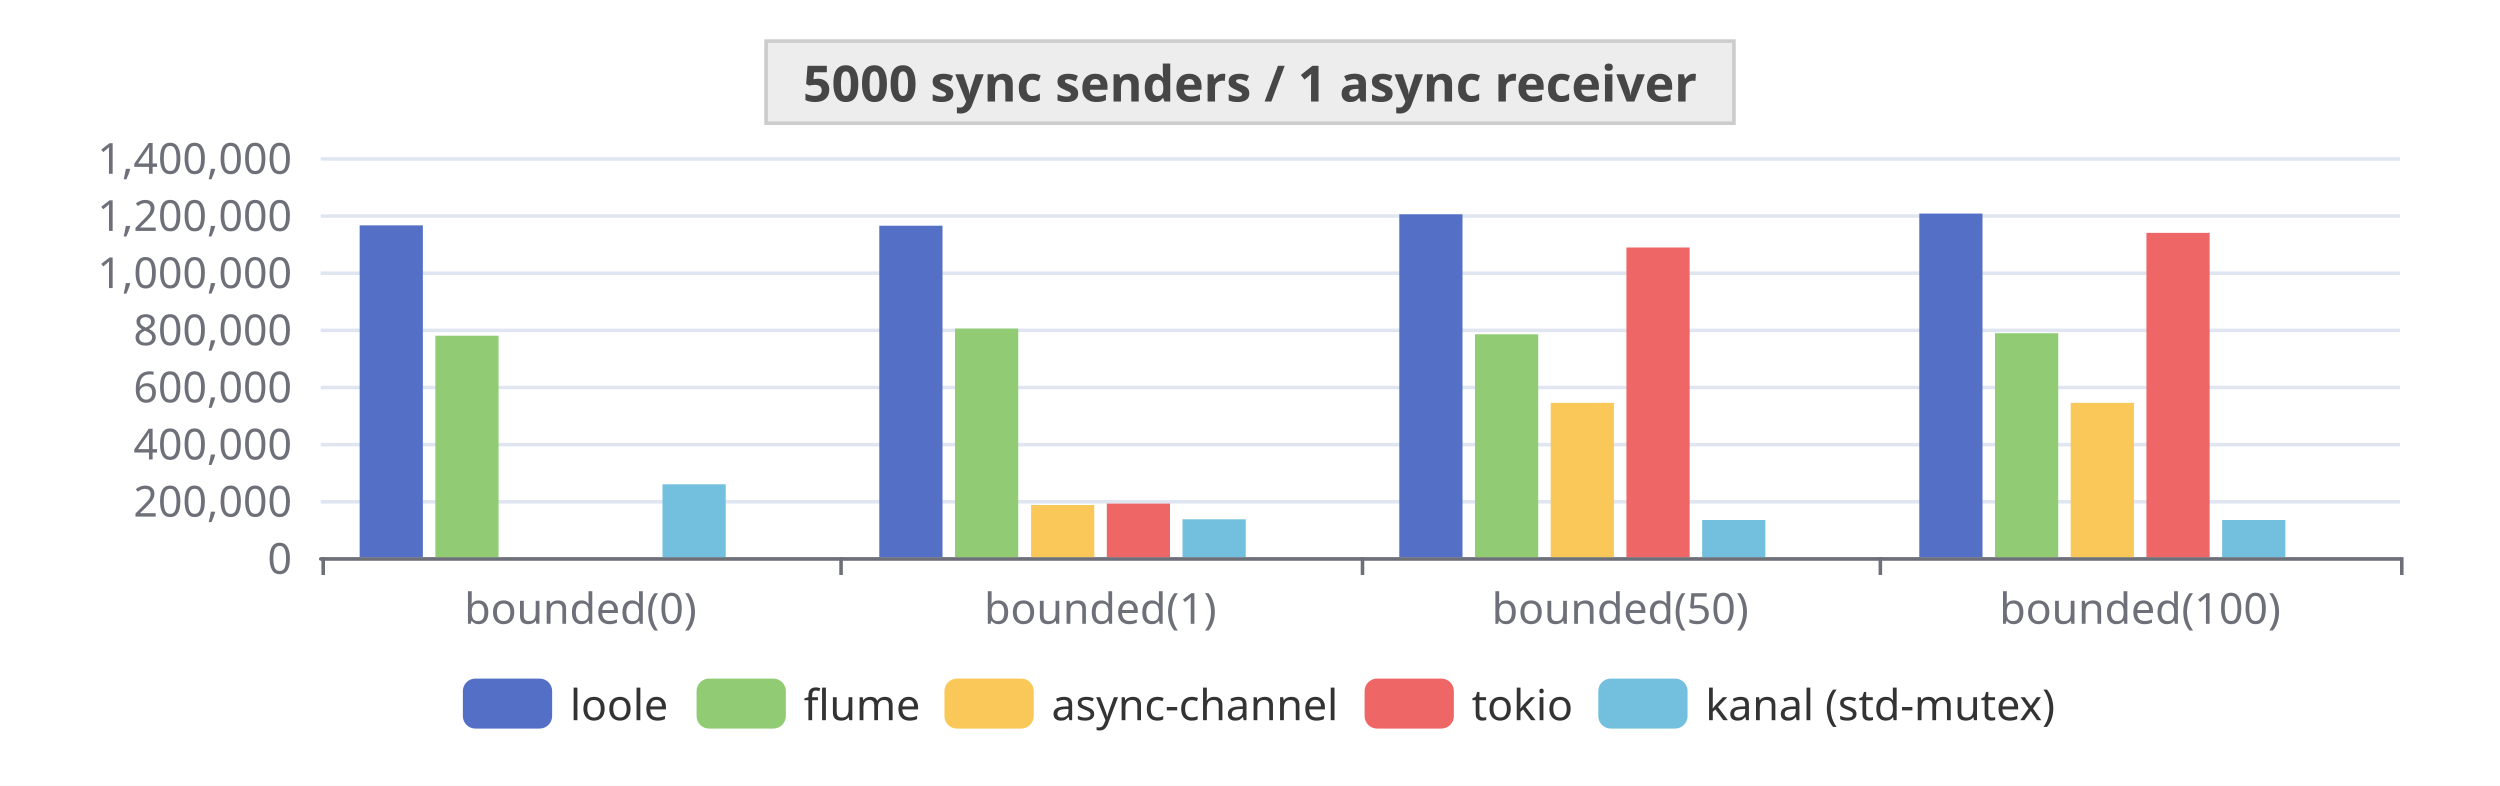
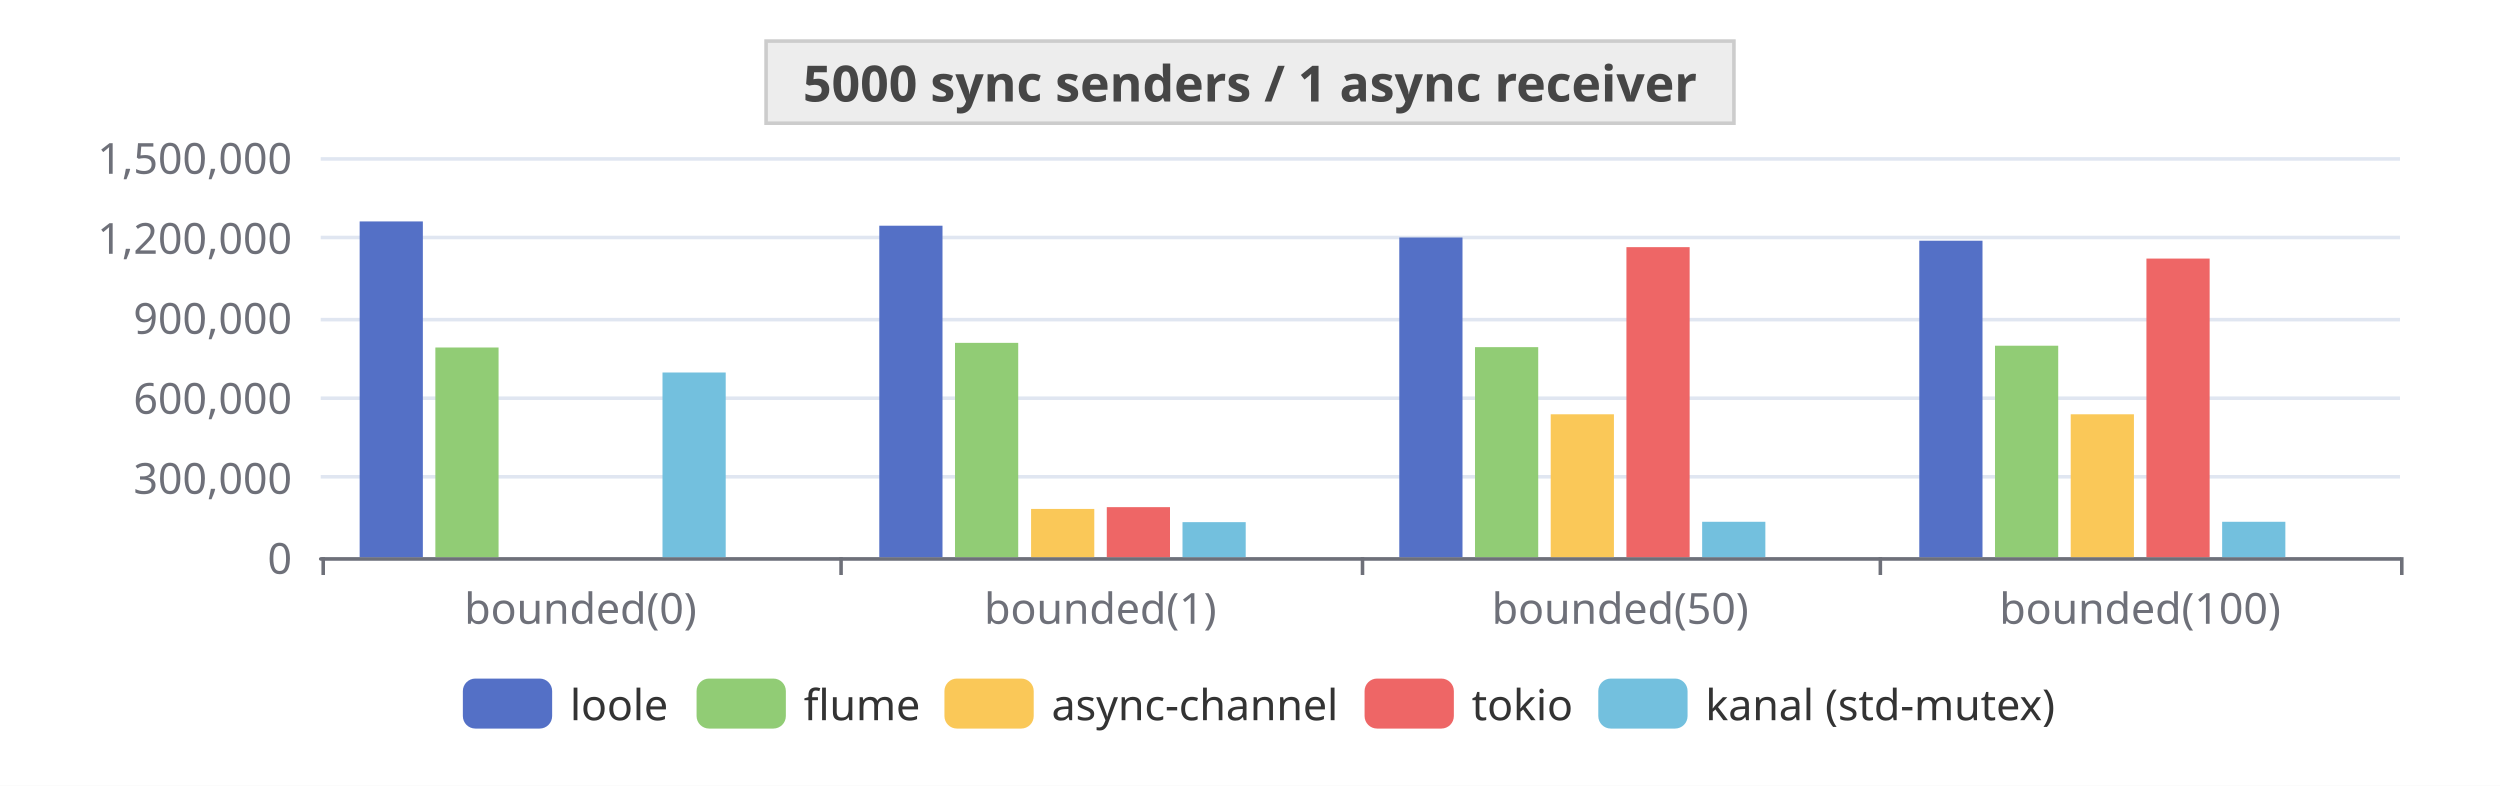
<svg xmlns="http://www.w3.org/2000/svg" width="700" height="220" version="1.1" baseProfile="full" viewBox="0 0 700 220">
  <rect width="700" height="220" x="0" y="0" id="0" fill="white" />
  <path d="M89.8 156.5L672 156.5" fill="none" stroke="#E0E6F1" />
-   <path d="M89.8 140.5L672 140.5" fill="none" stroke="#E0E6F1" />
-   <path d="M89.8 124.5L672 124.5" fill="none" stroke="#E0E6F1" />
-   <path d="M89.8 108.5L672 108.5" fill="none" stroke="#E0E6F1" />
-   <path d="M89.8 92.5L672 92.5" fill="none" stroke="#E0E6F1" />
-   <path d="M89.8 76.5L672 76.5" fill="none" stroke="#E0E6F1" />
-   <path d="M89.8 60.5L672 60.5" fill="none" stroke="#E0E6F1" />
+   <path d="M89.8 133.5L672 133.5" fill="none" stroke="#E0E6F1" />
+   <path d="M89.8 111.5L672 111.5" fill="none" stroke="#E0E6F1" />
+   <path d="M89.8 89.5L672 89.5" fill="none" stroke="#E0E6F1" />
+   <path d="M89.8 66.5L672 66.5" fill="none" stroke="#E0E6F1" />
  <path d="M89.8 44.5L672 44.5" fill="none" stroke="#E0E6F1" />
  <path d="M89.8 156.5L672 156.5" fill="none" stroke="#6E7079" stroke-linecap="round" />
  <path d="M90.5 156L90.5 161" fill="none" stroke="#6E7079" />
  <path d="M235.5 156L235.5 161" fill="none" stroke="#6E7079" />
  <path d="M381.5 156L381.5 161" fill="none" stroke="#6E7079" />
  <path d="M526.5 156L526.5 161" fill="none" stroke="#6E7079" />
  <path d="M672.5 156L672.5 161" fill="none" stroke="#6E7079" />
  <text dominant-baseline="central" text-anchor="end" style="font-size:12px;font-family:sans-serif;" transform="translate(81.76 156)" fill="#6E7079">0</text>
-   <text dominant-baseline="central" text-anchor="end" style="font-size:12px;font-family:sans-serif;" transform="translate(81.76 140)" fill="#6E7079">200,000</text>
-   <text dominant-baseline="central" text-anchor="end" style="font-size:12px;font-family:sans-serif;" transform="translate(81.76 124)" fill="#6E7079">400,000</text>
-   <text dominant-baseline="central" text-anchor="end" style="font-size:12px;font-family:sans-serif;" transform="translate(81.76 108)" fill="#6E7079">600,000</text>
-   <text dominant-baseline="central" text-anchor="end" style="font-size:12px;font-family:sans-serif;" transform="translate(81.76 92)" fill="#6E7079">800,000</text>
-   <text dominant-baseline="central" text-anchor="end" style="font-size:12px;font-family:sans-serif;" transform="translate(81.76 76)" fill="#6E7079">1,000,000</text>
-   <text dominant-baseline="central" text-anchor="end" style="font-size:12px;font-family:sans-serif;" transform="translate(81.76 60)" fill="#6E7079">1,200,000</text>
-   <text dominant-baseline="central" text-anchor="end" style="font-size:12px;font-family:sans-serif;" transform="translate(81.76 44)" fill="#6E7079">1,400,000</text>
+   <text dominant-baseline="central" text-anchor="end" style="font-size:12px;font-family:sans-serif;" transform="translate(81.76 133.6)" fill="#6E7079">300,000</text>
+   <text dominant-baseline="central" text-anchor="end" style="font-size:12px;font-family:sans-serif;" transform="translate(81.76 111.2)" fill="#6E7079">600,000</text>
+   <text dominant-baseline="central" text-anchor="end" style="font-size:12px;font-family:sans-serif;" transform="translate(81.76 88.8)" fill="#6E7079">900,000</text>
+   <text dominant-baseline="central" text-anchor="end" style="font-size:12px;font-family:sans-serif;" transform="translate(81.76 66.4)" fill="#6E7079">1,200,000</text>
+   <text dominant-baseline="central" text-anchor="end" style="font-size:12px;font-family:sans-serif;" transform="translate(81.76 44)" fill="#6E7079">1,500,000</text>
  <text dominant-baseline="central" text-anchor="middle" style="font-size:12px;font-family:sans-serif;" y="6" transform="translate(162.54 164)" fill="#6E7079">bounded(0)</text>
  <text dominant-baseline="central" text-anchor="middle" style="font-size:12px;font-family:sans-serif;" y="6" transform="translate(308.1 164)" fill="#6E7079">bounded(1)</text>
  <text dominant-baseline="central" text-anchor="middle" style="font-size:12px;font-family:sans-serif;" y="6" transform="translate(453.66 164)" fill="#6E7079">bounded(50)</text>
  <text dominant-baseline="central" text-anchor="middle" style="font-size:12px;font-family:sans-serif;" y="6" transform="translate(599.22 164)" fill="#6E7079">bounded(100)</text>
-   <path d="M100.7 156l17.7 0l0 -92.9l-17.7 0Z" fill="#5470c6" />
+   <path d="M100.7 156l17.7 0l0 -94l-17.7 0Z" fill="#5470c6" />
  <path d="M246.2 156l17.7 0l0 -92.8l-17.7 0Z" fill="#5470c6" />
-   <path d="M391.8 156l17.7 0l0 -96l-17.7 0Z" fill="#5470c6" />
-   <path d="M537.4 156l17.7 0l0 -96.2l-17.7 0Z" fill="#5470c6" />
-   <path d="M121.9 156l17.7 0l0 -62l-17.7 0Z" fill="#91cc75" />
-   <path d="M267.4 156l17.7 0l0 -64l-17.7 0Z" fill="#91cc75" />
-   <path d="M413 156l17.7 0l0 -62.4l-17.7 0Z" fill="#91cc75" />
-   <path d="M558.6 156l17.7 0l0 -62.7l-17.7 0Z" fill="#91cc75" />
+   <path d="M391.8 156l17.7 0l0 -89.5l-17.7 0Z" fill="#5470c6" />
+   <path d="M537.4 156l17.7 0l0 -88.6l-17.7 0Z" fill="#5470c6" />
+   <path d="M121.9 156l17.7 0l0 -58.7l-17.7 0Z" fill="#91cc75" />
+   <path d="M267.4 156l17.7 0l0 -60l-17.7 0Z" fill="#91cc75" />
+   <path d="M413 156l17.7 0l0 -58.8l-17.7 0Z" fill="#91cc75" />
+   <path d="M558.6 156l17.7 0l0 -59.2l-17.7 0Z" fill="#91cc75" />
  <path d="M143.1 156l17.7 0l0 0l-17.7 0Z" fill="#fac858" />
-   <path d="M288.7 156l17.7 0l0 -14.6l-17.7 0Z" fill="#fac858" />
-   <path d="M434.2 156l17.7 0l0 -43.2l-17.7 0Z" fill="#fac858" />
-   <path d="M579.8 156l17.7 0l0 -43.2l-17.7 0Z" fill="#fac858" />
+   <path d="M288.7 156l17.7 0l0 -13.5l-17.7 0Z" fill="#fac858" />
+   <path d="M434.2 156l17.7 0l0 -40l-17.7 0Z" fill="#fac858" />
+   <path d="M579.8 156l17.7 0l0 -40l-17.7 0Z" fill="#fac858" />
  <path d="M164.3 156l17.7 0l0 0l-17.7 0Z" fill="#ee6666" />
-   <path d="M309.9 156l17.7 0l0 -15l-17.7 0Z" fill="#ee6666" />
-   <path d="M455.4 156l17.7 0l0 -86.7l-17.7 0Z" fill="#ee6666" />
-   <path d="M601 156l17.7 0l0 -90.8l-17.7 0Z" fill="#ee6666" />
-   <path d="M185.5 156l17.7 0l0 -20.4l-17.7 0Z" fill="#73c0de" />
-   <path d="M331.1 156l17.7 0l0 -10.6l-17.7 0Z" fill="#73c0de" />
-   <path d="M476.6 156l17.7 0l0 -10.4l-17.7 0Z" fill="#73c0de" />
-   <path d="M622.2 156l17.7 0l0 -10.4l-17.7 0Z" fill="#73c0de" />
+   <path d="M309.9 156l17.7 0l0 -14l-17.7 0Z" fill="#ee6666" />
+   <path d="M455.4 156l17.7 0l0 -86.8l-17.7 0Z" fill="#ee6666" />
+   <path d="M601 156l17.7 0l0 -83.6l-17.7 0Z" fill="#ee6666" />
+   <path d="M185.5 156l17.7 0l0 -51.7l-17.7 0Z" fill="#73c0de" />
+   <path d="M331.1 156l17.7 0l0 -9.8l-17.7 0Z" fill="#73c0de" />
+   <path d="M476.6 156l17.7 0l0 -9.9l-17.7 0Z" fill="#73c0de" />
+   <path d="M622.2 156l17.7 0l0 -9.9l-17.7 0Z" fill="#73c0de" />
  <path d="M206.7 156l17.7 0l0 0l-17.7 0Z" fill="#3ba272" />
  <path d="M352.3 156l17.7 0l0 0l-17.7 0Z" fill="#3ba272" />
  <path d="M497.8 156l17.7 0l0 0l-17.7 0Z" fill="#3ba272" />
  <path d="M643.4 156l17.7 0l0 0l-17.7 0Z" fill="#3ba272" />
  <path d="M-5 -5l450.8 0l0 24l-450.8 0Z" transform="translate(129.6 190)" fill="rgb(0,0,0)" fill-opacity="0" stroke="#ccc" stroke-width="0" />
  <path d="M3.5 0L21.5 0A3.5 3.5 0 0 1 25 3.5L25 10.5A3.5 3.5 0 0 1 21.5 14L3.5 14A3.5 3.5 0 0 1 0 10.5L0 3.5A3.5 3.5 0 0 1 3.5 0" transform="translate(129.6 190)" fill="#5470c6" />
  <text dominant-baseline="central" text-anchor="start" style="font-size:12px;font-family:sans-serif;" x="30" y="7" transform="translate(129.6 190)" fill="#333">loole</text>
  <path d="M3.5 0L21.5 0A3.5 3.5 0 0 1 25 3.5L25 10.5A3.5 3.5 0 0 1 21.5 14L3.5 14A3.5 3.5 0 0 1 0 10.5L0 3.5A3.5 3.5 0 0 1 3.5 0" transform="translate(195.04 190)" fill="#91cc75" />
  <text dominant-baseline="central" text-anchor="start" style="font-size:12px;font-family:sans-serif;" x="30" y="7" transform="translate(195.04 190)" fill="#333">flume</text>
  <path d="M3.5 0L21.5 0A3.5 3.5 0 0 1 25 3.5L25 10.5A3.5 3.5 0 0 1 21.5 14L3.5 14A3.5 3.5 0 0 1 0 10.5L0 3.5A3.5 3.5 0 0 1 3.5 0" transform="translate(264.44 190)" fill="#fac858" />
  <text dominant-baseline="central" text-anchor="start" style="font-size:12px;font-family:sans-serif;" x="30" y="7" transform="translate(264.44 190)" fill="#333">async-channel</text>
  <path d="M3.5 0L21.5 0A3.5 3.5 0 0 1 25 3.5L25 10.5A3.5 3.5 0 0 1 21.5 14L3.5 14A3.5 3.5 0 0 1 0 10.5L0 3.5A3.5 3.5 0 0 1 3.5 0" transform="translate(382.08 190)" fill="#ee6666" />
  <text dominant-baseline="central" text-anchor="start" style="font-size:12px;font-family:sans-serif;" x="30" y="7" transform="translate(382.08 190)" fill="#333">tokio</text>
  <path d="M3.5 0L21.5 0A3.5 3.5 0 0 1 25 3.5L25 10.5A3.5 3.5 0 0 1 21.5 14L3.5 14A3.5 3.5 0 0 1 0 10.5L0 3.5A3.5 3.5 0 0 1 3.5 0" transform="translate(447.52 190)" fill="#73c0de" />
  <text dominant-baseline="central" text-anchor="start" style="font-size:12px;font-family:sans-serif;" xml:space="preserve" x="30" y="7" transform="translate(447.52 190)" fill="#333">kanal (std-mutex)</text>
  <path d="M-135.5 -4.5l271 0l0 23l-271 0Z" transform="translate(350 16)" fill="#ddd8" stroke="#ccc" />
  <text dominant-baseline="central" text-anchor="middle" style="font-size:14px;font-family:sans-serif;font-weight:bold;" xml:space="preserve" y="7" transform="translate(350 16)" fill="#464646">5000 sync senders / 1 async receiver</text>
</svg>
